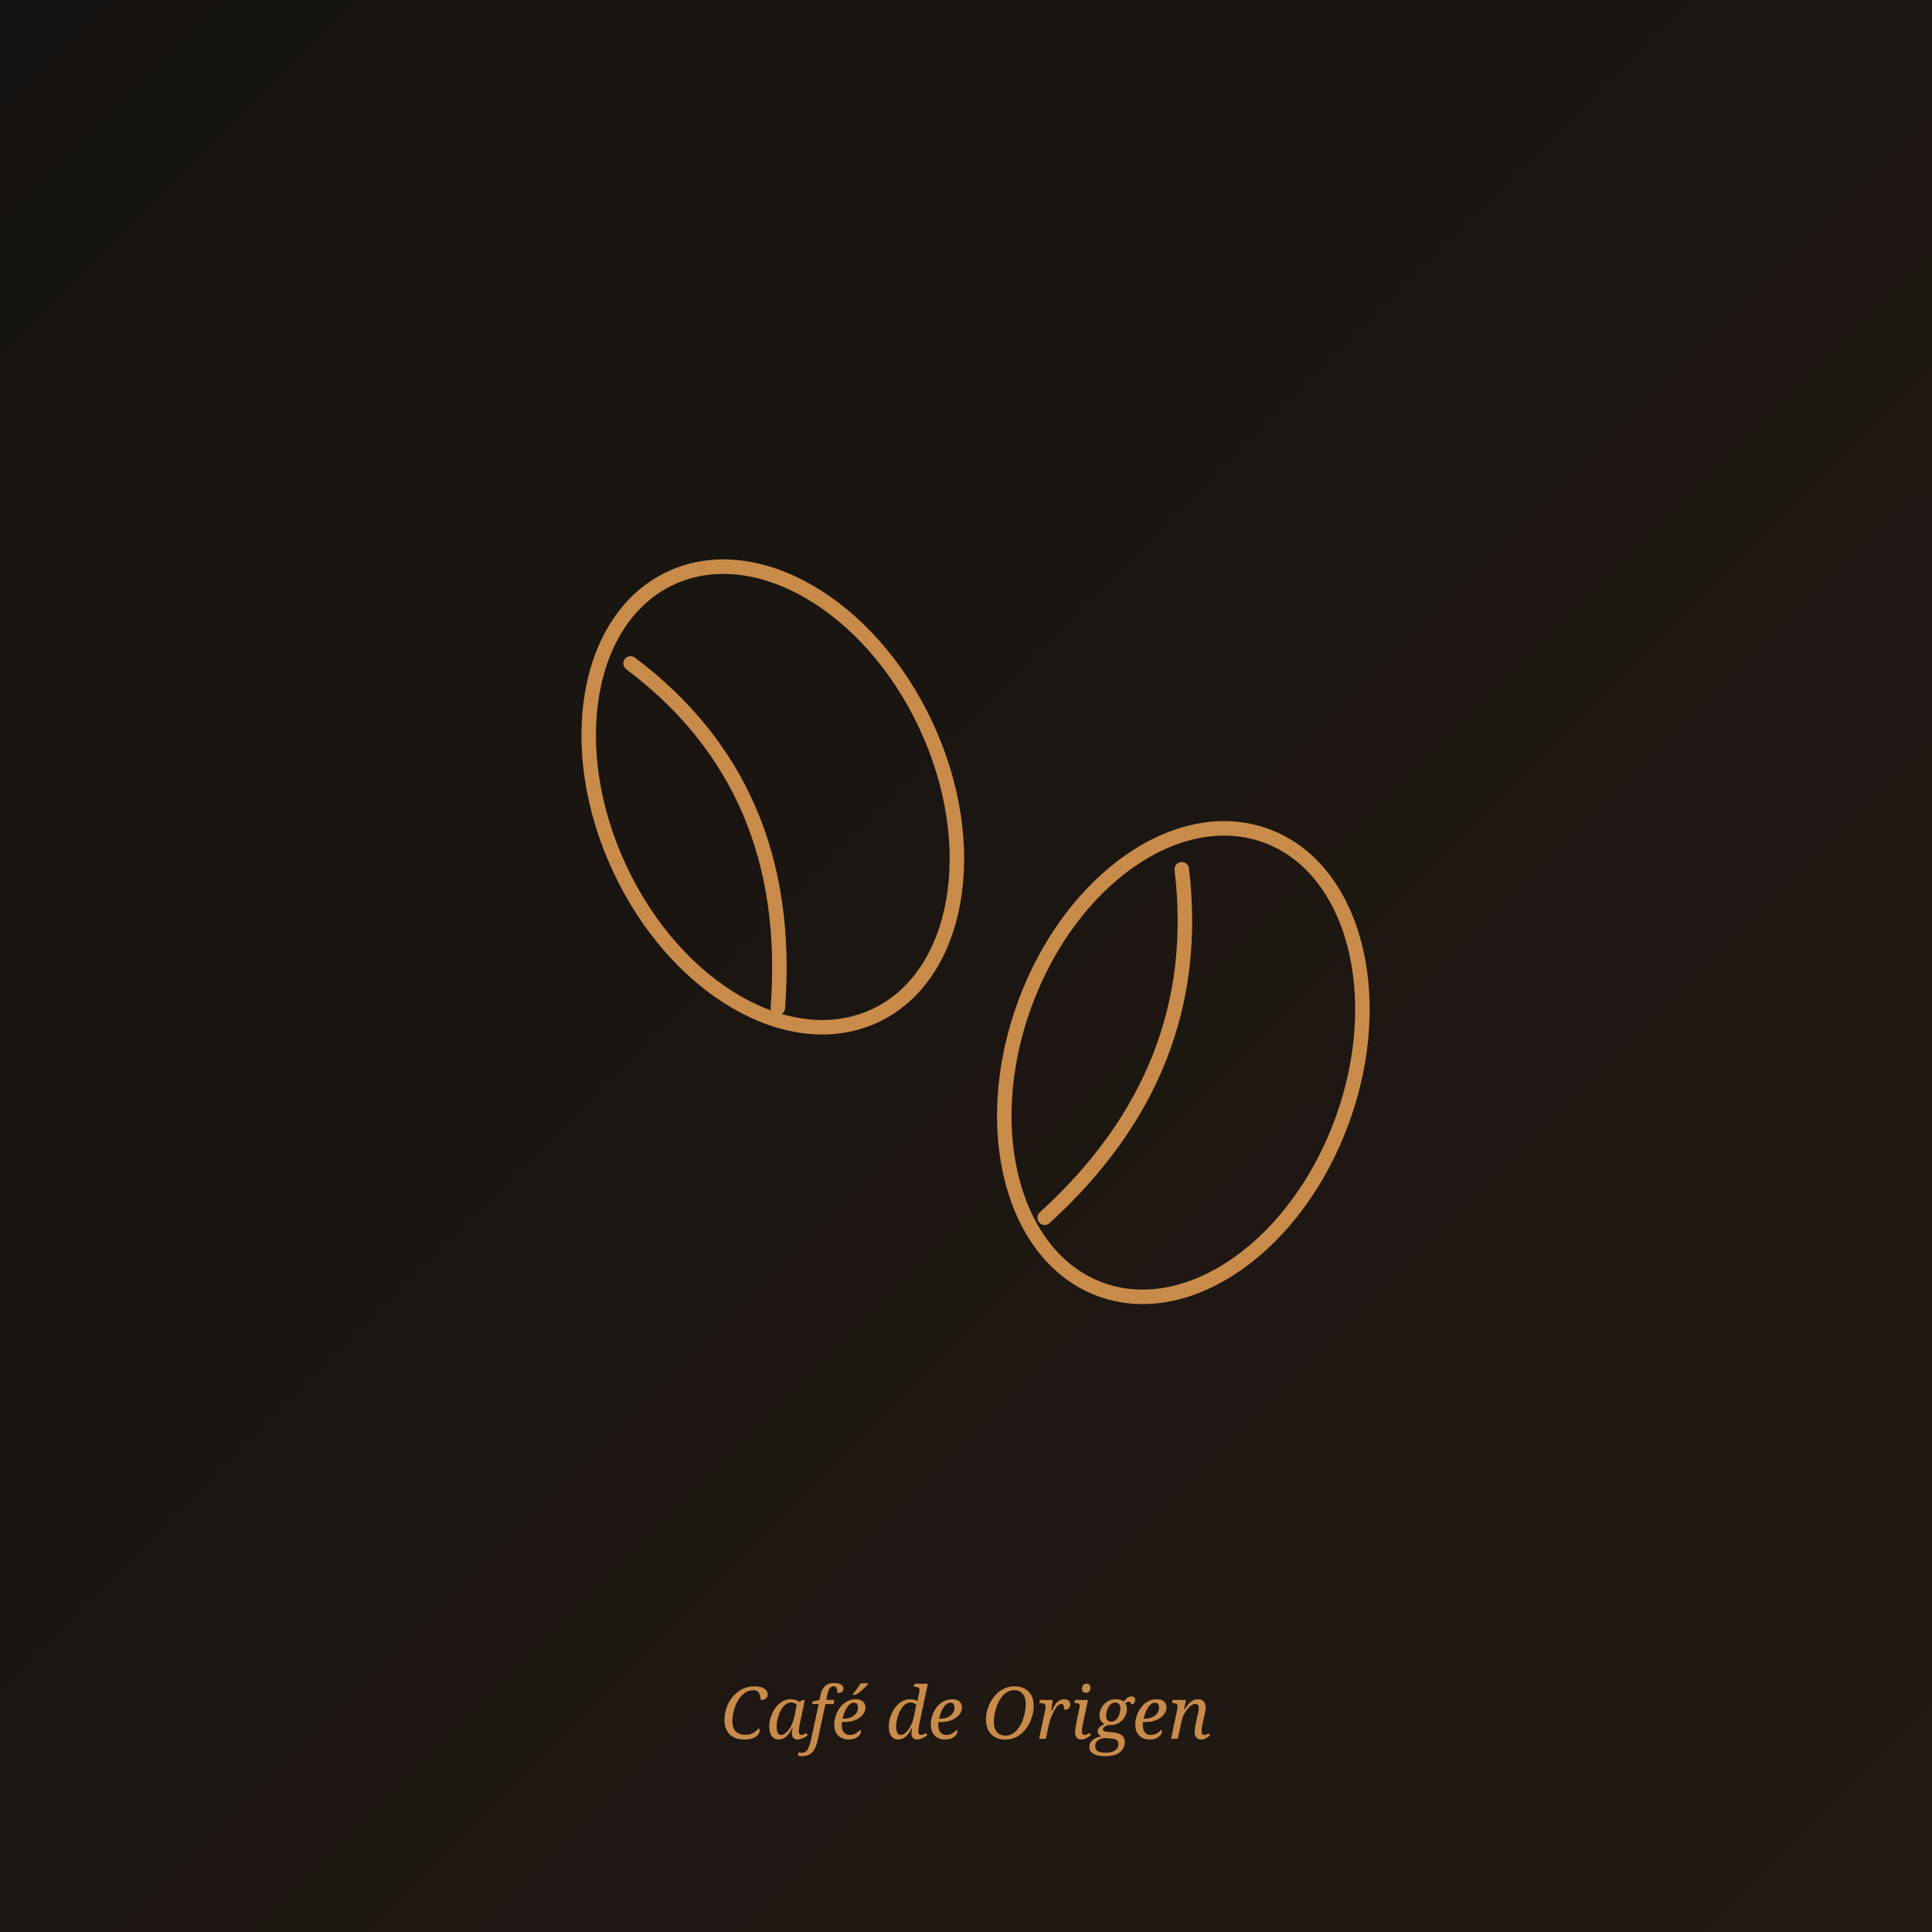
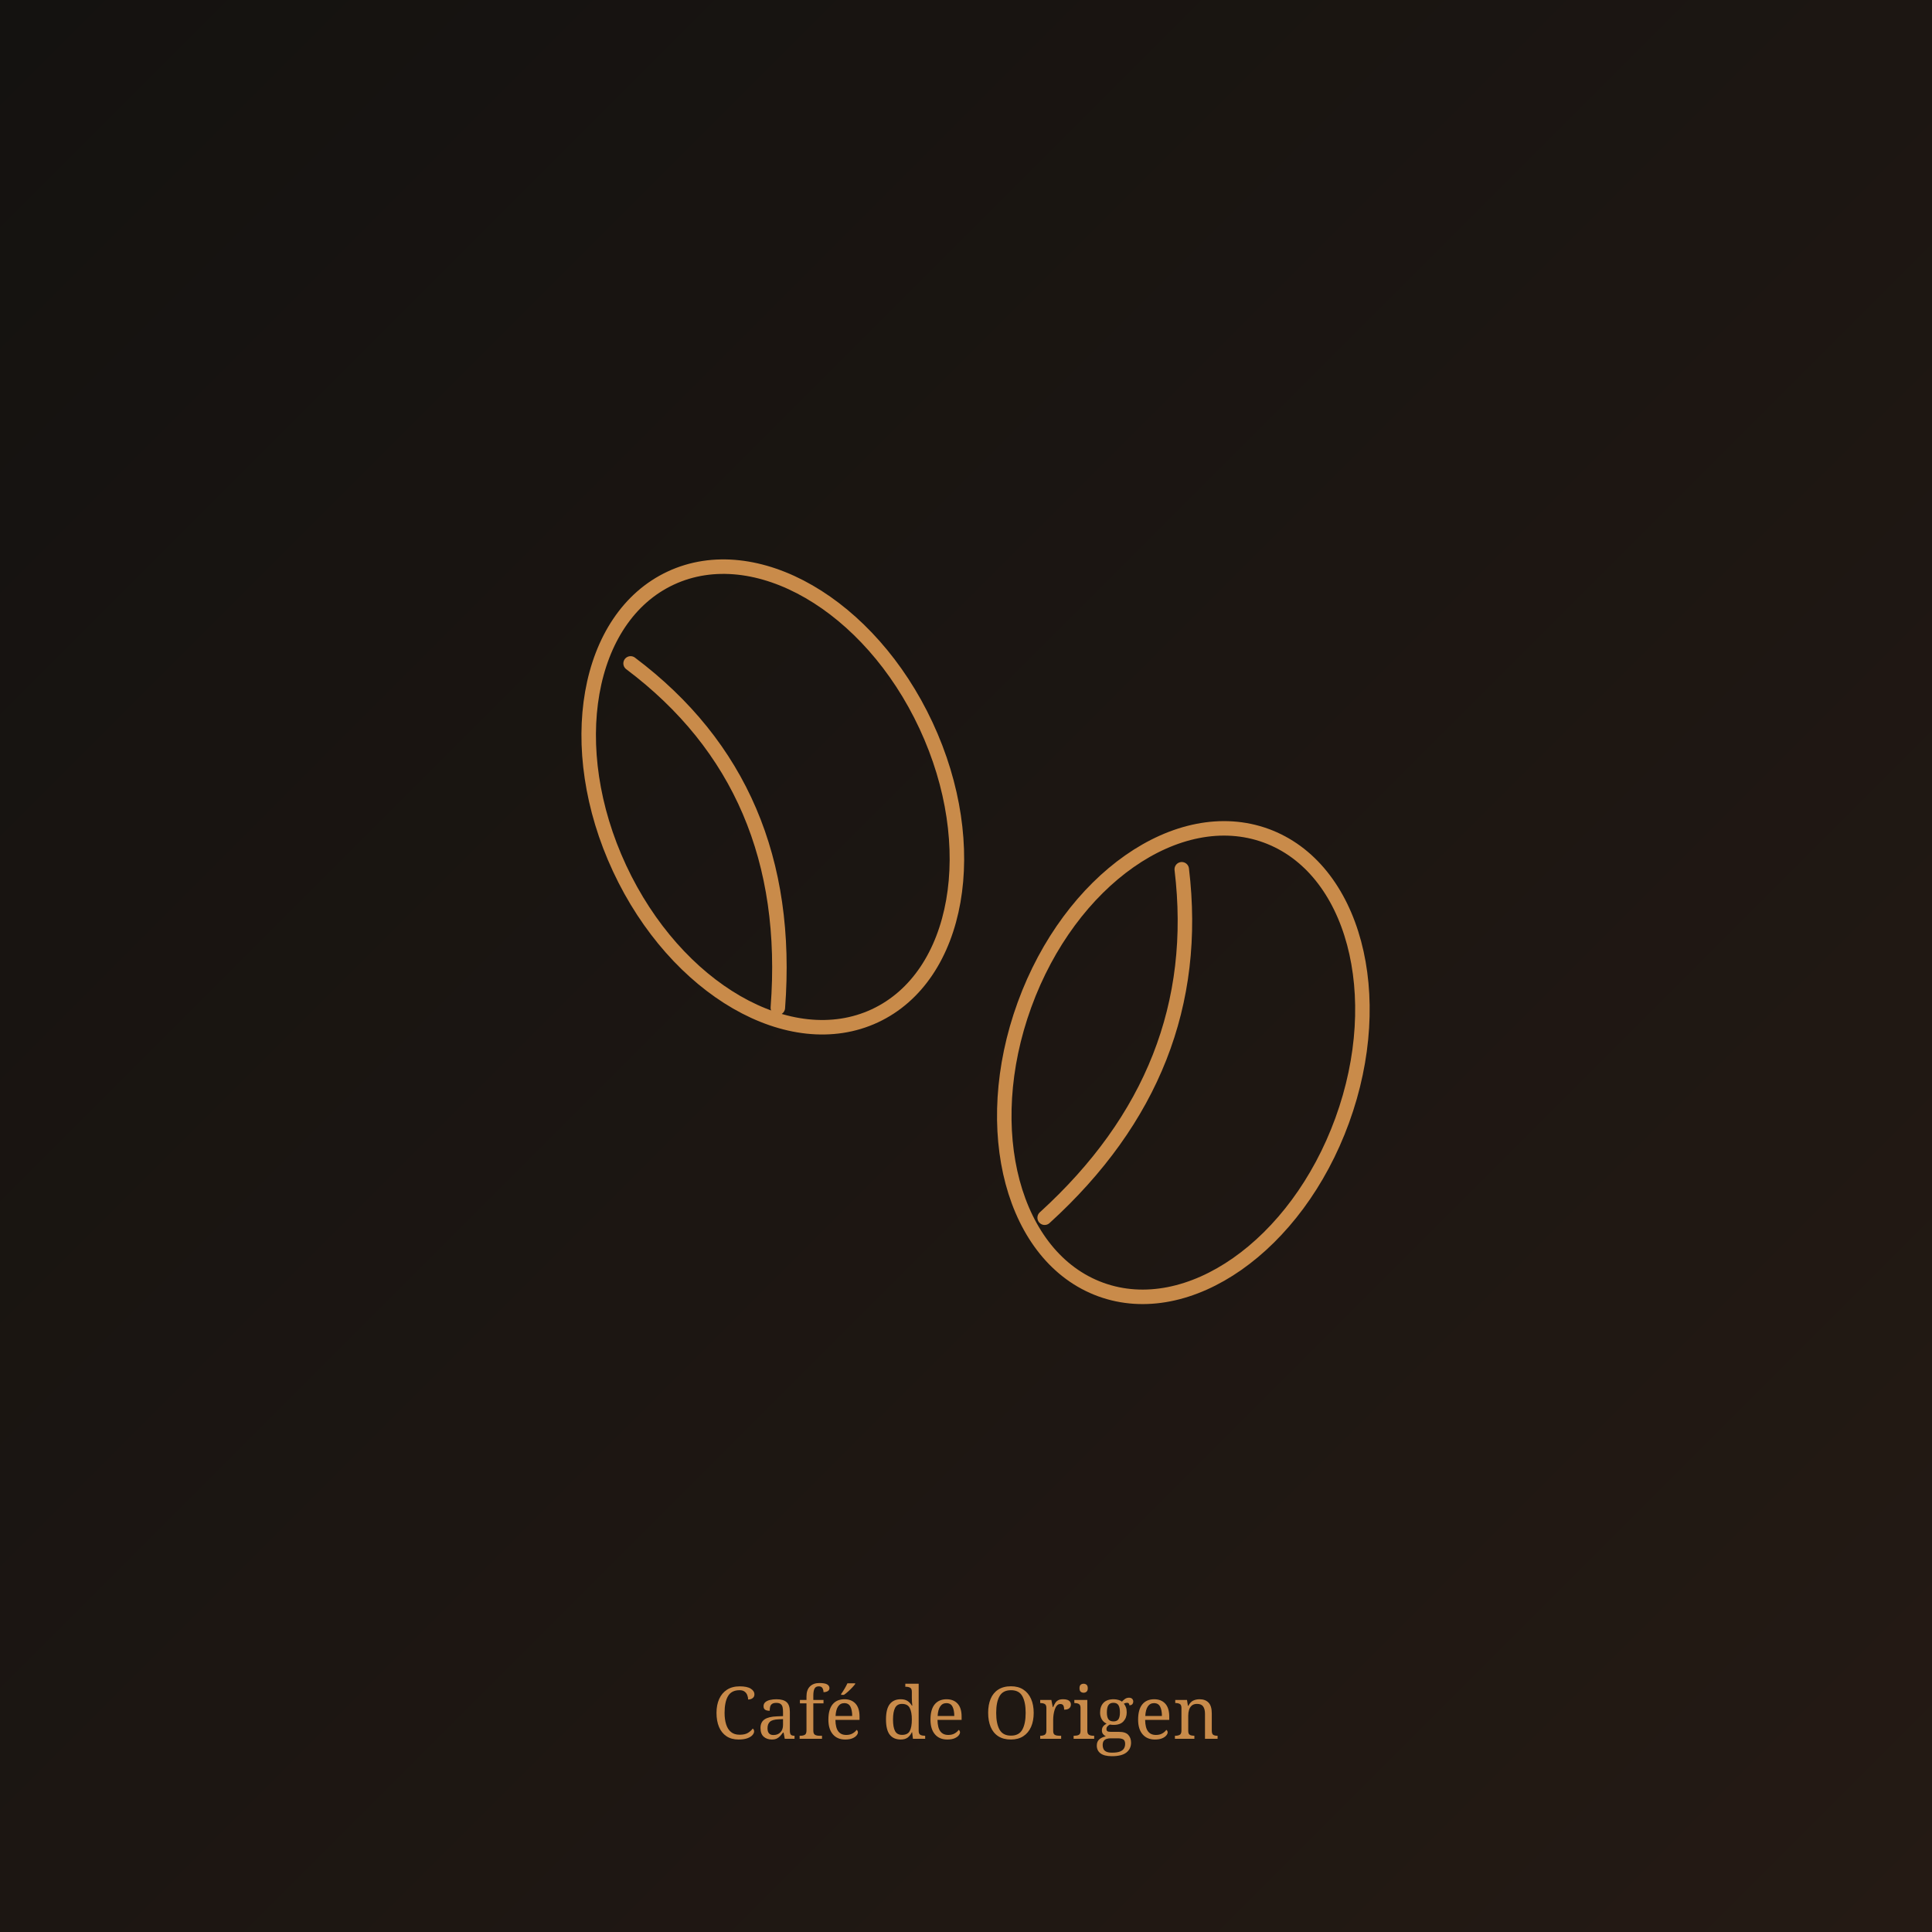
<svg xmlns="http://www.w3.org/2000/svg" width="800" height="800" viewBox="0 0 800 800">
  <defs>
    <linearGradient id="bg6" x1="0%" y1="0%" x2="100%" y2="100%">
      <stop offset="0%" style="stop-color:#141210" />
      <stop offset="100%" style="stop-color:#241A14" />
    </linearGradient>
  </defs>
  <rect width="800" height="800" fill="url(#bg6)" />
  <g fill="none" stroke="#C98B4A" stroke-width="6">
    <ellipse cx="320" cy="330" rx="70" ry="100" transform="rotate(-25 320 330)" />
    <path d="M290,255 Q330,330 285,410" transform="rotate(-25 320 330)" stroke-linecap="round" />
    <ellipse cx="490" cy="440" rx="70" ry="100" transform="rotate(20 490 440)" />
    <path d="M462,365 Q500,440 458,520" transform="rotate(20 490 440)" stroke-linecap="round" />
  </g>
-   <text x="400" y="720" font-family="Georgia,serif" font-size="30" font-style="italic" fill="#C98B4A" text-anchor="middle">Café de Origen</text>
+   <text x="400" y="720" font-family="Georgia,serif" font-size="30" fill="#C98B4A" text-anchor="middle">Café de Origen</text>
</svg>
